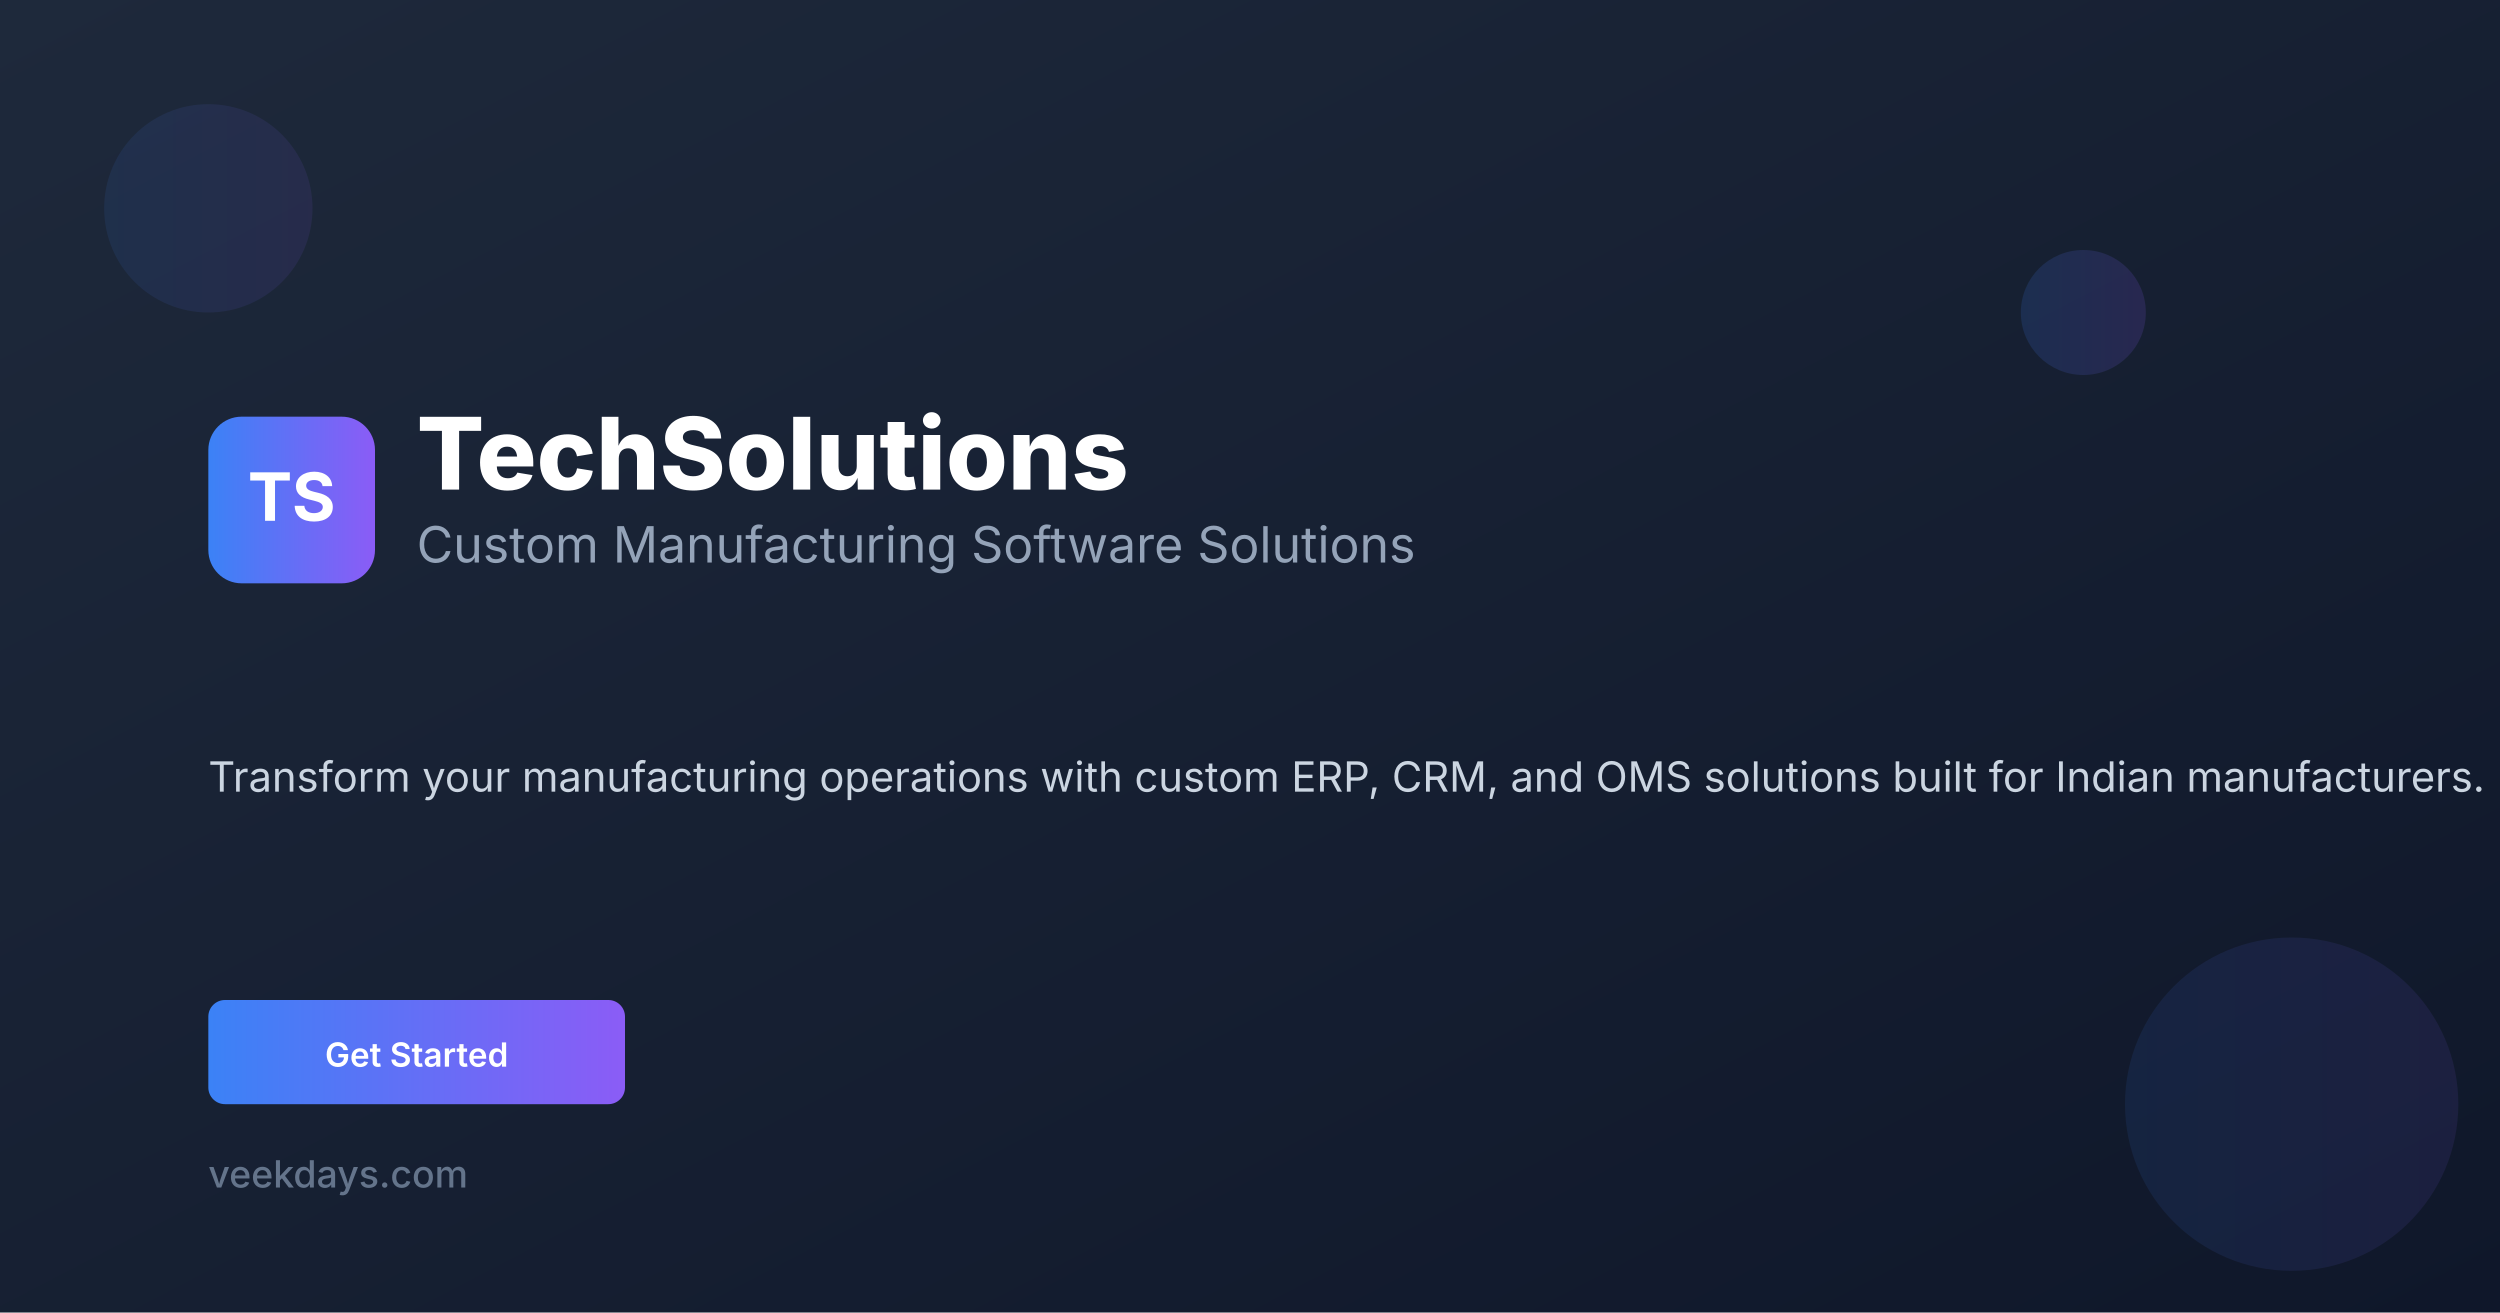
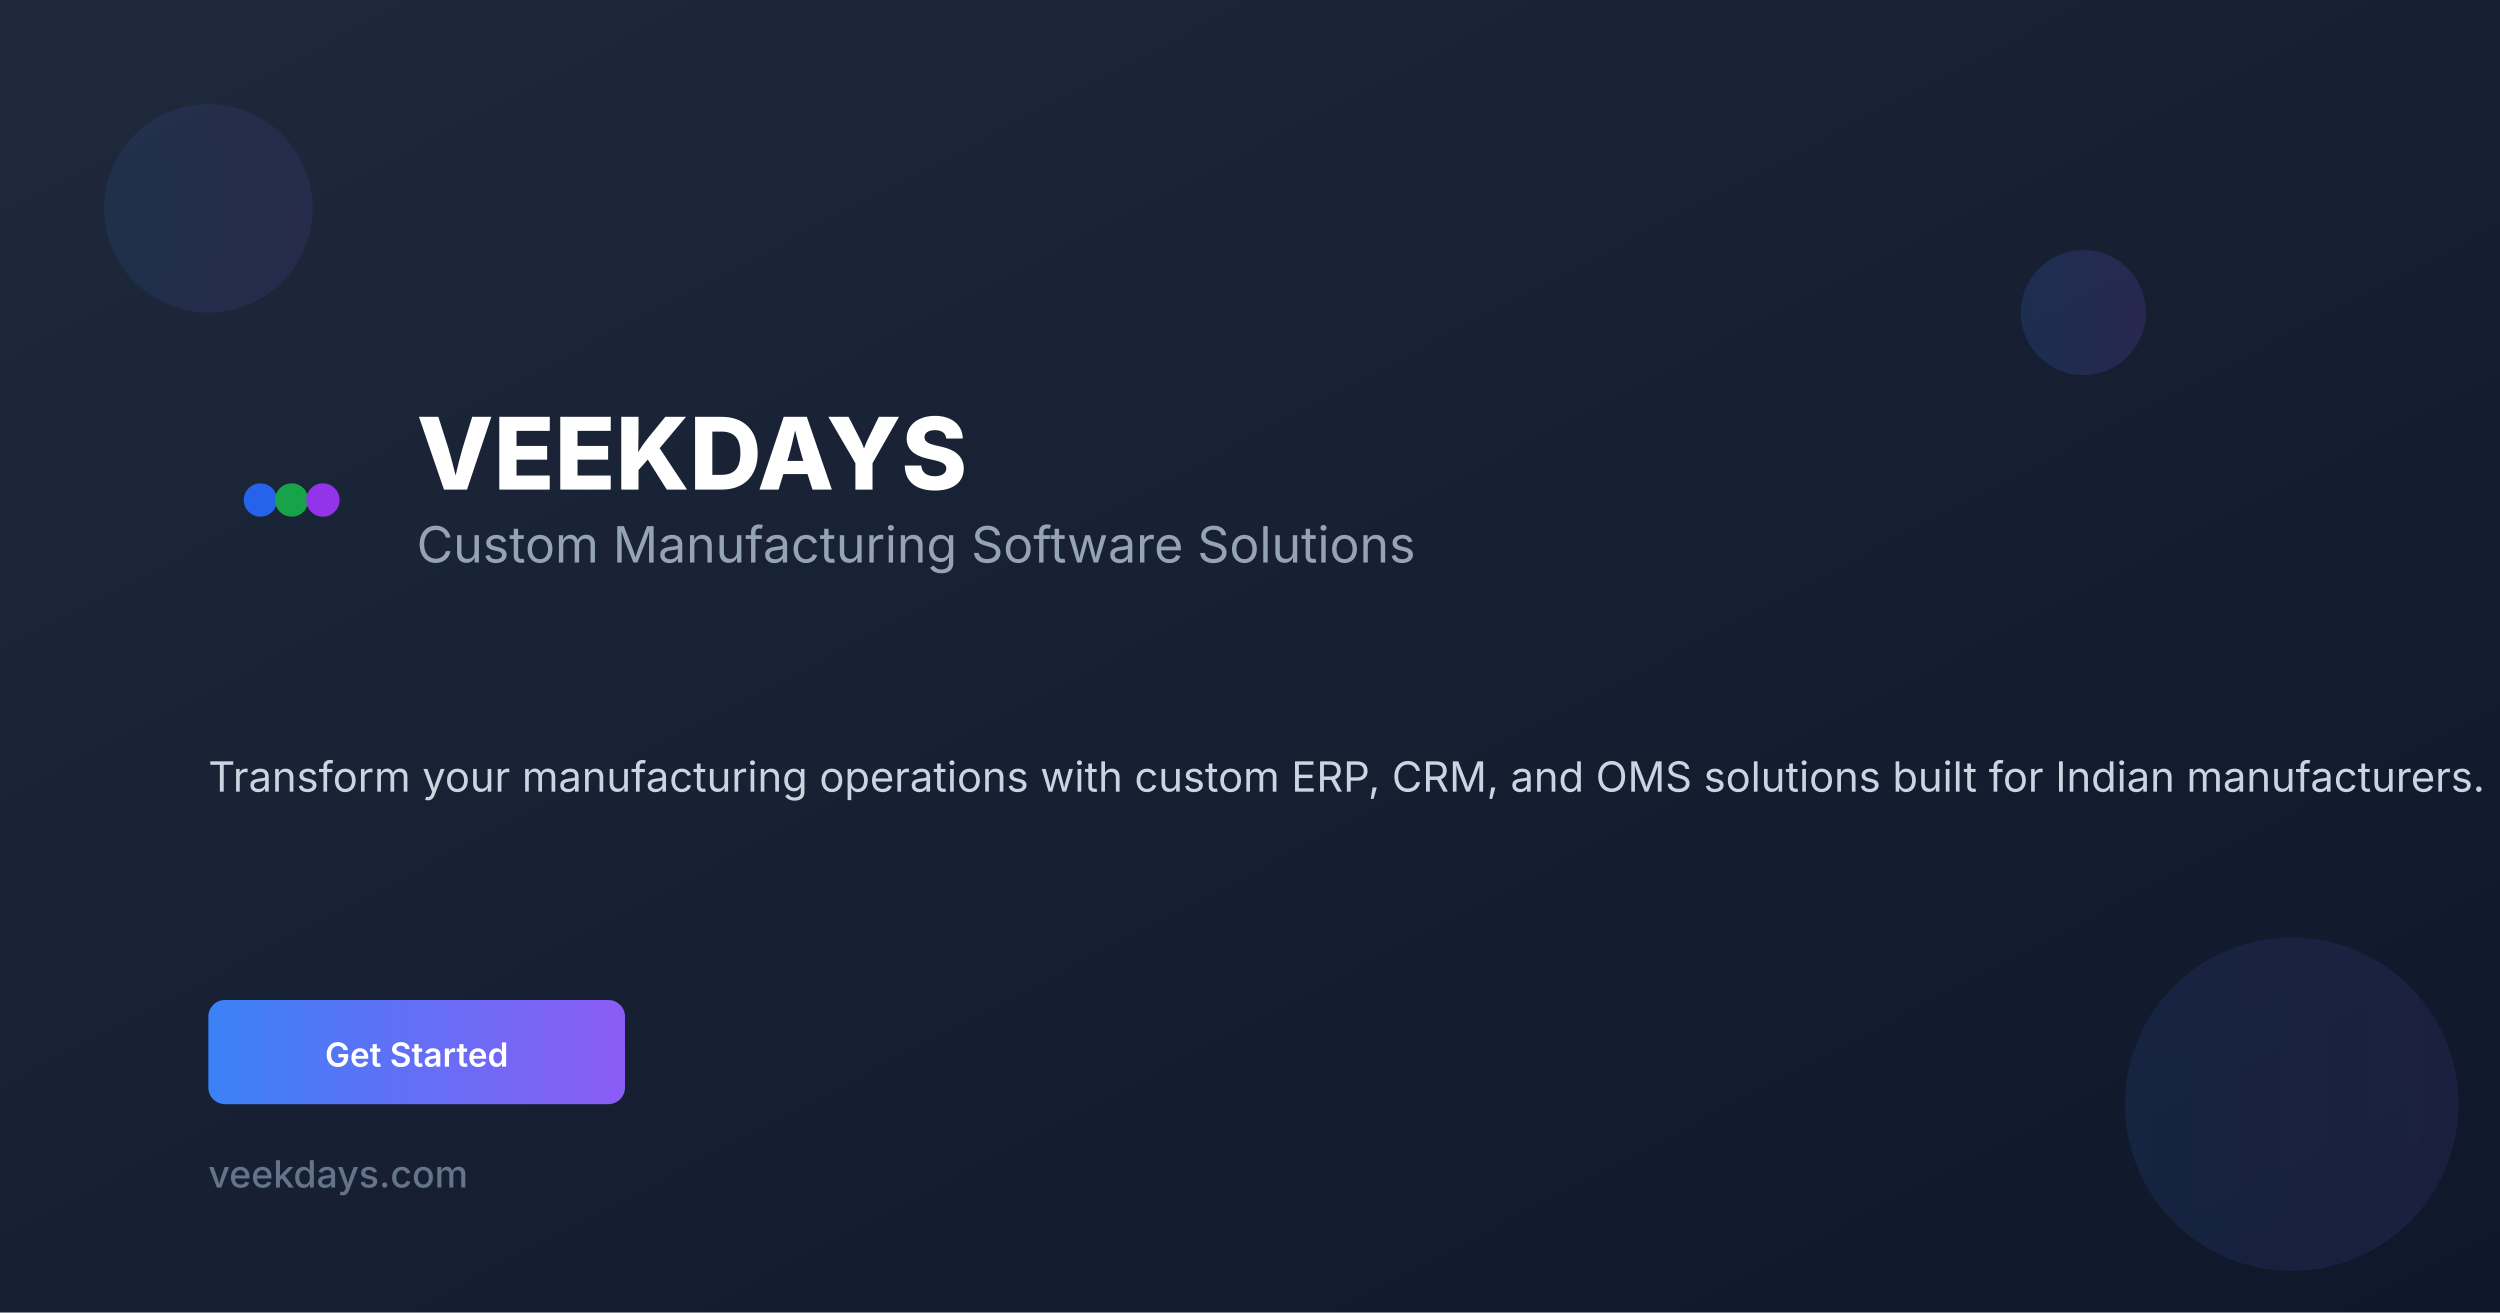
<svg xmlns="http://www.w3.org/2000/svg" width="1200" height="630" viewBox="0 0 1200 630">
  <defs>
    <linearGradient id="bgGradient" x1="0%" y1="0%" x2="100%" y2="100%">
      <stop offset="0%" style="stop-color:#1e293b;stop-opacity:1" />
      <stop offset="100%" style="stop-color:#0f172a;stop-opacity:1" />
    </linearGradient>
    <linearGradient id="accentGradient" x1="0%" y1="0%" x2="100%" y2="0%">
      <stop offset="0%" style="stop-color:#3b82f6;stop-opacity:1" />
      <stop offset="100%" style="stop-color:#8b5cf6;stop-opacity:1" />
    </linearGradient>
  </defs>
  <rect width="1200" height="630" fill="url(#bgGradient)" />
  <circle cx="100" cy="100" r="50" fill="url(#accentGradient)" opacity="0.1" />
  <circle cx="1100" cy="530" r="80" fill="url(#accentGradient)" opacity="0.1" />
  <circle cx="1000" cy="150" r="30" fill="url(#accentGradient)" opacity="0.15" />
  <g transform="translate(100, 200)">
-     <rect x="0" y="0" width="80" height="80" rx="16" fill="url(#accentGradient)" />
-     <text x="40" y="50" font-family="Inter, sans-serif" font-size="32" font-weight="700" fill="white" text-anchor="middle">TS</text>
-     <text x="100" y="35" font-family="Inter, sans-serif" font-size="48" font-weight="800" fill="white">TechSolutions</text>
+     <circle cx="25" cy="40" r="8" fill="#2563eb" />
+     <circle cx="40" cy="40" r="8" fill="#16a34a" />
+     <circle cx="55" cy="40" r="8" fill="#9333ea" />
+     <text x="100" y="35" font-family="Inter, sans-serif" font-size="48" font-weight="800" fill="white">VEEKDAYS</text>
    <text x="100" y="70" font-family="Inter, sans-serif" font-size="24" font-weight="400" fill="#94a3b8">Custom Manufacturing Software Solutions</text>
  </g>
  <text x="100" y="380" font-family="Inter, sans-serif" font-size="20" font-weight="400" fill="#cbd5e1" max-width="1000">
    Transform your manufacturing operations with custom ERP, CRM, and OMS solutions built for Indian manufacturers.
  </text>
  <g transform="translate(100, 480)">
    <rect x="0" y="0" width="200" height="50" rx="8" fill="url(#accentGradient)" />
    <text x="100" y="32" font-family="Inter, sans-serif" font-size="16" font-weight="600" fill="white" text-anchor="middle">Get Started</text>
  </g>
  <text x="100" y="570" font-family="Inter, sans-serif" font-size="18" font-weight="500" fill="#64748b">veekdays.com</text>
</svg>
